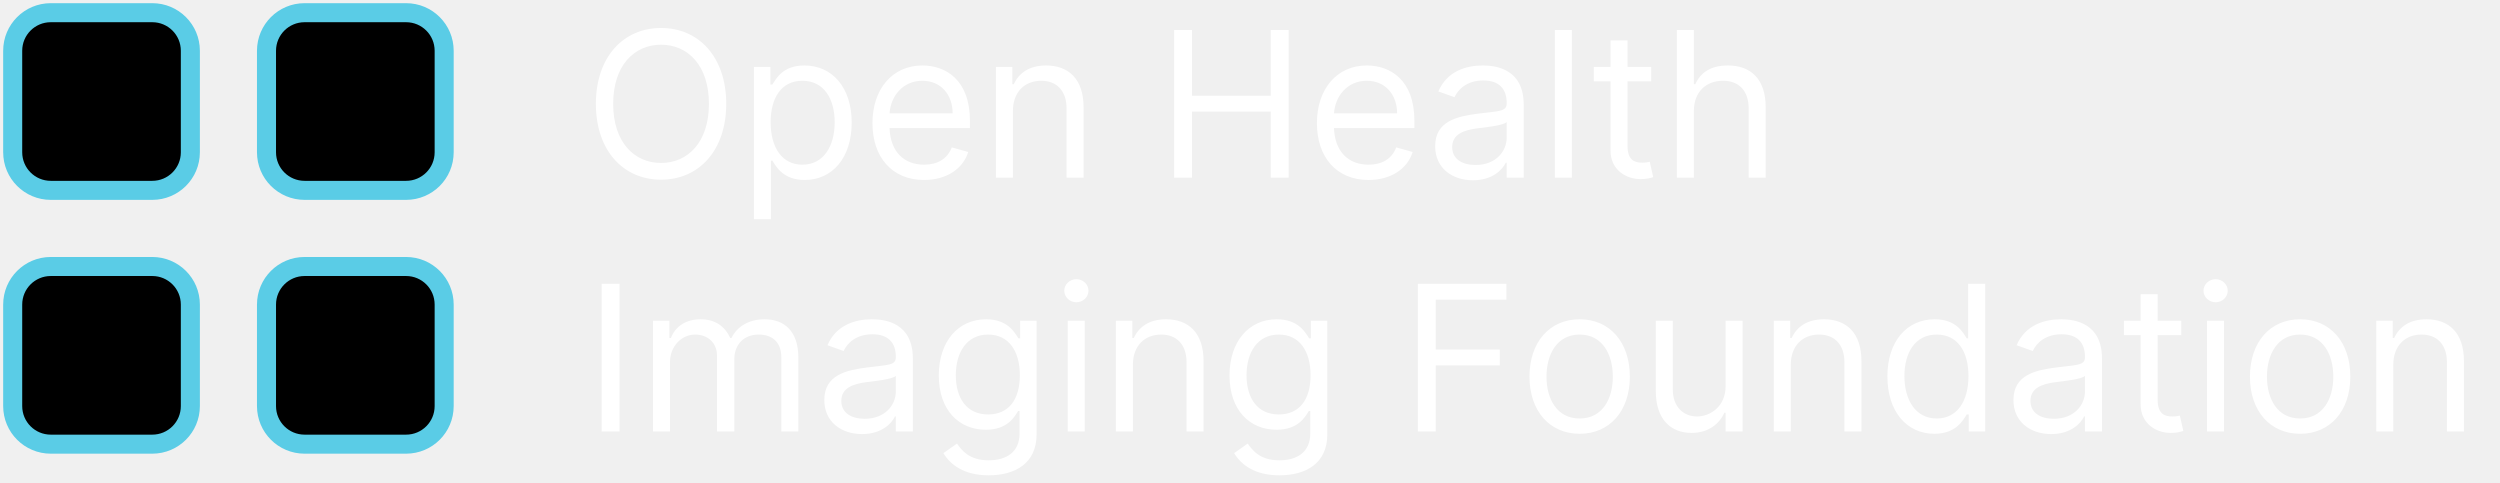
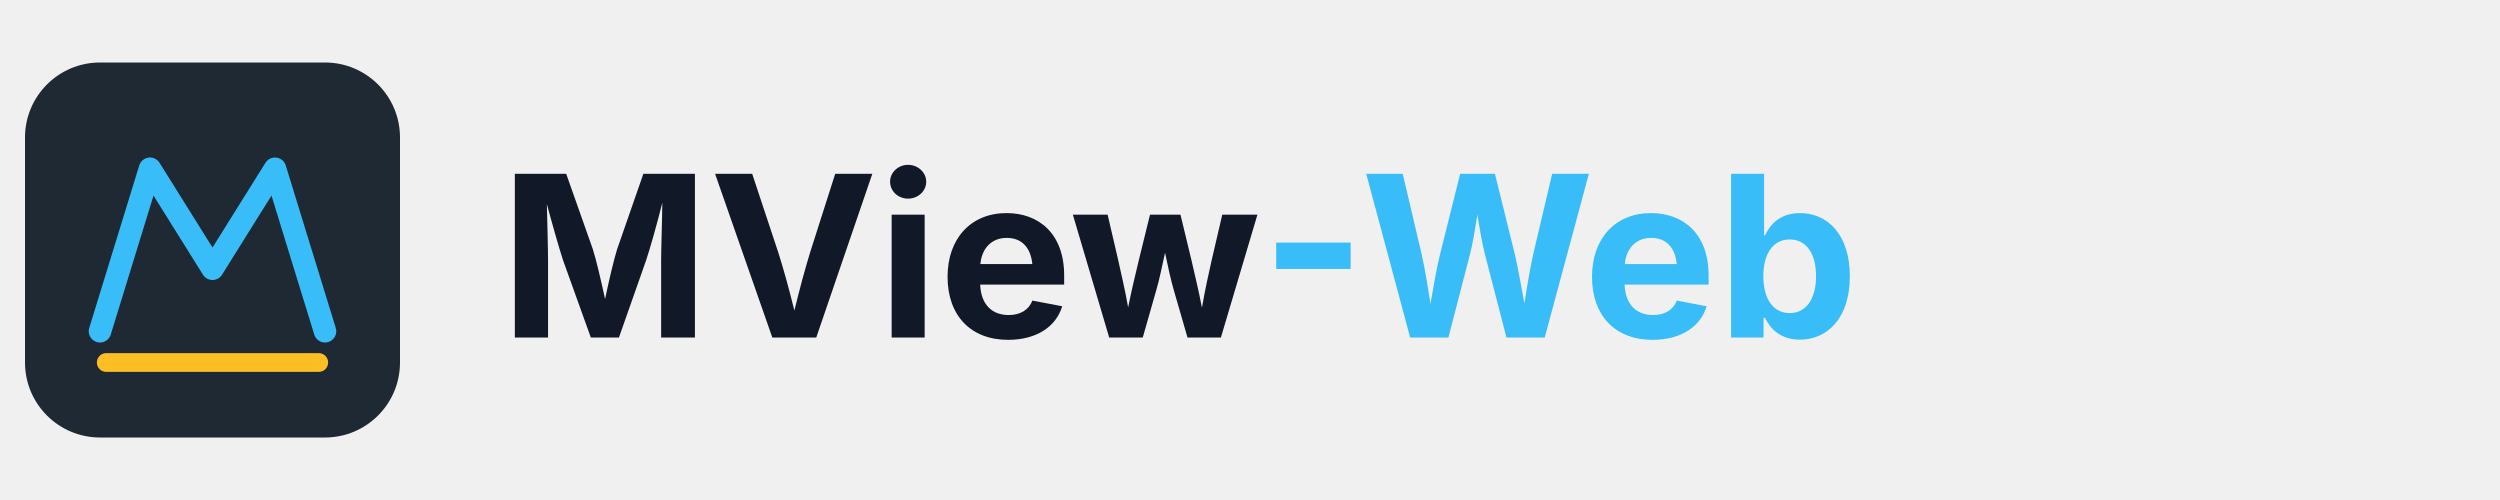
- <svg xmlns="http://www.w3.org/2000/svg" width="197px" height="38px" viewBox="0 0 197 38" version="1.1">
-   <g id="ohif-logo" stroke="none" stroke-width="1" fill="none" fill-rule="evenodd">
-     <g id="OHIF-logo" transform="translate(1, 1)">
-       <path d="M51.091,13.159 C54.068,13.159 56.227,10.864 56.227,7.182 C56.227,3.5 54.068,1.205 51.091,1.205 C48.114,1.205 45.955,3.5 45.955,7.182 C45.955,10.864 48.114,13.159 51.091,13.159 Z M51.091,11.841 C48.977,11.841 47.318,10.205 47.318,7.182 C47.318,4.159 48.977,2.523 51.091,2.523 C53.205,2.523 54.864,4.159 54.864,7.182 C54.864,10.205 53.205,11.841 51.091,11.841 Z M59.75,16.273 L59.75,11.659 L59.864,11.659 C60.159,12.136 60.727,13.182 62.409,13.182 C64.591,13.182 66.114,11.432 66.114,8.659 C66.114,5.909 64.591,4.159 62.386,4.159 C60.682,4.159 60.159,5.205 59.864,5.659 L59.705,5.659 L59.705,4.273 L58.409,4.273 L58.409,16.273 L59.75,16.273 Z M62.227,11.977 C60.614,11.977 59.727,10.614 59.727,8.636 C59.727,6.682 60.591,5.364 62.227,5.364 C63.932,5.364 64.773,6.795 64.773,8.636 C64.773,10.5 63.909,11.977 62.227,11.977 Z M71.818,13.182 C73.591,13.182 74.886,12.295 75.295,10.977 L74,10.614 C73.659,11.523 72.869,11.977 71.818,11.977 C70.244,11.977 69.159,10.96 69.097,9.091 L75.432,9.091 L75.432,8.523 C75.432,5.273 73.5,4.159 71.682,4.159 C69.318,4.159 67.75,6.023 67.75,8.705 C67.75,11.386 69.295,13.182 71.818,13.182 Z M74.068,7.932 L69.097,7.932 C69.187,6.574 70.148,5.364 71.682,5.364 C73.136,5.364 74.068,6.455 74.068,7.932 Z M78.818,13 L78.818,7.75 C78.818,6.227 79.761,5.364 81.045,5.364 C82.29,5.364 83.045,6.176 83.045,7.545 L83.045,13 L84.386,13 L84.386,7.455 C84.386,5.227 83.199,4.159 81.432,4.159 C80.114,4.159 79.295,4.75 78.886,5.636 L78.773,5.636 L78.773,4.273 L77.477,4.273 L77.477,13 L78.818,13 Z M92.932,13 L92.932,7.795 L99.136,7.795 L99.136,13 L100.545,13 L100.545,1.364 L99.136,1.364 L99.136,6.545 L92.932,6.545 L92.932,1.364 L91.523,1.364 L91.523,13 L92.932,13 Z M106.841,13.182 C108.614,13.182 109.909,12.295 110.318,10.977 L109.023,10.614 C108.682,11.523 107.892,11.977 106.841,11.977 C105.267,11.977 104.182,10.96 104.119,9.091 L110.455,9.091 L110.455,8.523 C110.455,5.273 108.523,4.159 106.705,4.159 C104.341,4.159 102.773,6.023 102.773,8.705 C102.773,11.386 104.318,13.182 106.841,13.182 Z M109.091,7.932 L104.119,7.932 C104.21,6.574 105.17,5.364 106.705,5.364 C108.159,5.364 109.091,6.455 109.091,7.932 Z M115.068,13.205 C116.591,13.205 117.386,12.386 117.659,11.818 L117.727,11.818 L117.727,13 L119.068,13 L119.068,7.25 C119.068,4.477 116.955,4.159 115.841,4.159 C114.523,4.159 113.023,4.614 112.341,6.205 L113.614,6.659 C113.909,6.023 114.608,5.341 115.886,5.341 C117.119,5.341 117.727,5.994 117.727,7.114 L117.727,7.159 C117.727,7.807 117.068,7.75 115.477,7.955 C113.858,8.165 112.091,8.523 112.091,10.523 C112.091,12.227 113.409,13.205 115.068,13.205 Z M115.273,12 C114.205,12 113.432,11.523 113.432,10.591 C113.432,9.568 114.364,9.25 115.409,9.114 C115.977,9.045 117.5,8.886 117.727,8.614 L117.727,9.841 C117.727,10.932 116.864,12 115.273,12 Z M122.864,13 L122.864,1.364 L121.523,1.364 L121.523,13 L122.864,13 Z M128.273,13.114 C128.773,13.114 129.091,13.023 129.273,12.955 L129,11.75 C128.886,11.773 128.705,11.818 128.409,11.818 C127.818,11.818 127.25,11.636 127.25,10.5 L127.25,5.409 L129.114,5.409 L129.114,4.273 L127.25,4.273 L127.25,2.182 L125.909,2.182 L125.909,4.273 L124.591,4.273 L124.591,5.409 L125.909,5.409 L125.909,10.864 C125.909,12.386 127.136,13.114 128.273,13.114 Z M132.477,13 L132.477,7.75 C132.477,6.227 133.449,5.364 134.773,5.364 C136.034,5.364 136.795,6.159 136.795,7.545 L136.795,13 L138.136,13 L138.136,7.455 C138.136,5.21 136.943,4.159 135.159,4.159 C133.784,4.159 133,4.733 132.591,5.636 L132.477,5.636 L132.477,1.364 L131.136,1.364 L131.136,13 L132.477,13 Z M47.818,33 L47.818,21.364 L46.409,21.364 L46.409,33 L47.818,33 Z M51.795,33 L51.795,27.545 C51.795,26.267 52.727,25.364 53.773,25.364 C54.79,25.364 55.5,26.028 55.5,27.023 L55.5,33 L56.864,33 L56.864,27.318 C56.864,26.193 57.568,25.364 58.795,25.364 C59.75,25.364 60.568,25.869 60.568,27.159 L60.568,33 L61.909,33 L61.909,27.159 C61.909,25.108 60.807,24.159 59.25,24.159 C58,24.159 57.085,24.733 56.636,25.636 L56.545,25.636 C56.114,24.705 55.352,24.159 54.205,24.159 C53.068,24.159 52.227,24.705 51.864,25.636 L51.75,25.636 L51.75,24.273 L50.455,24.273 L50.455,33 L51.795,33 Z M66.932,33.205 C68.455,33.205 69.25,32.386 69.523,31.818 L69.591,31.818 L69.591,33 L70.932,33 L70.932,27.25 C70.932,24.477 68.818,24.159 67.705,24.159 C66.386,24.159 64.886,24.614 64.205,26.205 L65.477,26.659 C65.773,26.023 66.472,25.341 67.75,25.341 C68.983,25.341 69.591,25.994 69.591,27.114 L69.591,27.159 C69.591,27.807 68.932,27.75 67.341,27.955 C65.722,28.165 63.955,28.523 63.955,30.523 C63.955,32.227 65.273,33.205 66.932,33.205 Z M67.136,32 C66.068,32 65.295,31.523 65.295,30.591 C65.295,29.568 66.227,29.25 67.273,29.114 C67.841,29.045 69.364,28.886 69.591,28.614 L69.591,29.841 C69.591,30.932 68.727,32 67.136,32 Z M76.909,36.455 C79,36.455 80.682,35.5 80.682,33.25 L80.682,24.273 L79.386,24.273 L79.386,25.659 L79.25,25.659 C78.955,25.205 78.409,24.159 76.705,24.159 C74.5,24.159 72.977,25.909 72.977,28.591 C72.977,31.318 74.568,32.864 76.682,32.864 C78.386,32.864 78.932,31.864 79.227,31.386 L79.341,31.386 L79.341,33.159 C79.341,34.614 78.318,35.273 76.909,35.273 C75.324,35.273 74.767,34.437 74.409,33.955 L73.341,34.705 C73.886,35.619 74.96,36.455 76.909,36.455 Z M76.864,31.659 C75.182,31.659 74.318,30.386 74.318,28.568 C74.318,26.795 75.159,25.364 76.864,25.364 C78.5,25.364 79.364,26.682 79.364,28.568 C79.364,30.5 78.477,31.659 76.864,31.659 Z M83.818,22.818 C84.341,22.818 84.773,22.409 84.773,21.909 C84.773,21.409 84.341,21 83.818,21 C83.295,21 82.864,21.409 82.864,21.909 C82.864,22.409 83.295,22.818 83.818,22.818 Z M84.477,33 L84.477,24.273 L83.136,24.273 L83.136,33 L84.477,33 Z M88.273,33 L88.273,27.75 C88.273,26.227 89.216,25.364 90.5,25.364 C91.744,25.364 92.5,26.176 92.5,27.545 L92.5,33 L93.841,33 L93.841,27.455 C93.841,25.227 92.653,24.159 90.886,24.159 C89.568,24.159 88.75,24.75 88.341,25.636 L88.227,25.636 L88.227,24.273 L86.932,24.273 L86.932,33 L88.273,33 Z M99.818,36.455 C101.909,36.455 103.591,35.5 103.591,33.25 L103.591,24.273 L102.295,24.273 L102.295,25.659 L102.159,25.659 C101.864,25.205 101.318,24.159 99.614,24.159 C97.409,24.159 95.886,25.909 95.886,28.591 C95.886,31.318 97.477,32.864 99.591,32.864 C101.295,32.864 101.841,31.864 102.136,31.386 L102.25,31.386 L102.25,33.159 C102.25,34.614 101.227,35.273 99.818,35.273 C98.233,35.273 97.676,34.437 97.318,33.955 L96.25,34.705 C96.795,35.619 97.869,36.455 99.818,36.455 Z M99.773,31.659 C98.091,31.659 97.227,30.386 97.227,28.568 C97.227,26.795 98.068,25.364 99.773,25.364 C101.409,25.364 102.273,26.682 102.273,28.568 C102.273,30.5 101.386,31.659 99.773,31.659 Z M112.136,33 L112.136,27.795 L117.182,27.795 L117.182,26.545 L112.136,26.545 L112.136,22.614 L117.705,22.614 L117.705,21.364 L110.727,21.364 L110.727,33 L112.136,33 Z M123.477,33.182 C125.841,33.182 127.432,31.386 127.432,28.682 C127.432,25.955 125.841,24.159 123.477,24.159 C121.114,24.159 119.523,25.955 119.523,28.682 C119.523,31.386 121.114,33.182 123.477,33.182 Z M123.477,31.977 C121.682,31.977 120.864,30.432 120.864,28.682 C120.864,26.932 121.682,25.364 123.477,25.364 C125.273,25.364 126.091,26.932 126.091,28.682 C126.091,30.432 125.273,31.977 123.477,31.977 Z M132.295,33.114 C133.614,33.114 134.477,32.409 134.886,31.523 L134.977,31.523 L134.977,33 L136.318,33 L136.318,24.273 L134.977,24.273 L134.977,29.432 C134.977,31.068 133.727,31.818 132.727,31.818 C131.614,31.818 130.818,31 130.818,29.727 L130.818,24.273 L129.477,24.273 L129.477,29.818 C129.477,32.045 130.659,33.114 132.295,33.114 Z M140.114,33 L140.114,27.75 C140.114,26.227 141.057,25.364 142.341,25.364 C143.585,25.364 144.341,26.176 144.341,27.545 L144.341,33 L145.682,33 L145.682,27.455 C145.682,25.227 144.494,24.159 142.727,24.159 C141.409,24.159 140.591,24.75 140.182,25.636 L140.068,25.636 L140.068,24.273 L138.773,24.273 L138.773,33 L140.114,33 Z M151.432,33.182 C153.114,33.182 153.682,32.136 153.977,31.659 L154.136,31.659 L154.136,33 L155.432,33 L155.432,21.364 L154.091,21.364 L154.091,25.659 L153.977,25.659 C153.682,25.205 153.159,24.159 151.455,24.159 C149.25,24.159 147.727,25.909 147.727,28.659 C147.727,31.432 149.25,33.182 151.432,33.182 Z M151.614,31.977 C149.932,31.977 149.068,30.5 149.068,28.636 C149.068,26.795 149.909,25.364 151.614,25.364 C153.25,25.364 154.114,26.682 154.114,28.636 C154.114,30.614 153.227,31.977 151.614,31.977 Z M160.636,33.205 C162.159,33.205 162.955,32.386 163.227,31.818 L163.295,31.818 L163.295,33 L164.636,33 L164.636,27.25 C164.636,24.477 162.523,24.159 161.409,24.159 C160.091,24.159 158.591,24.614 157.909,26.205 L159.182,26.659 C159.477,26.023 160.176,25.341 161.455,25.341 C162.687,25.341 163.295,25.994 163.295,27.114 L163.295,27.159 C163.295,27.807 162.636,27.75 161.045,27.955 C159.426,28.165 157.659,28.523 157.659,30.523 C157.659,32.227 158.977,33.205 160.636,33.205 Z M160.841,32 C159.773,32 159,31.523 159,30.591 C159,29.568 159.932,29.25 160.977,29.114 C161.545,29.045 163.068,28.886 163.295,28.614 L163.295,29.841 C163.295,30.932 162.432,32 160.841,32 Z M170.045,33.114 C170.545,33.114 170.864,33.023 171.045,32.955 L170.773,31.75 C170.659,31.773 170.477,31.818 170.182,31.818 C169.591,31.818 169.023,31.636 169.023,30.5 L169.023,25.409 L170.886,25.409 L170.886,24.273 L169.023,24.273 L169.023,22.182 L167.682,22.182 L167.682,24.273 L166.364,24.273 L166.364,25.409 L167.682,25.409 L167.682,30.864 C167.682,32.386 168.909,33.114 170.045,33.114 Z M173.591,22.818 C174.114,22.818 174.545,22.409 174.545,21.909 C174.545,21.409 174.114,21 173.591,21 C173.068,21 172.636,21.409 172.636,21.909 C172.636,22.409 173.068,22.818 173.591,22.818 Z M174.25,33 L174.25,24.273 L172.909,24.273 L172.909,33 L174.25,33 Z M180.25,33.182 C182.614,33.182 184.205,31.386 184.205,28.682 C184.205,25.955 182.614,24.159 180.25,24.159 C177.886,24.159 176.295,25.955 176.295,28.682 C176.295,31.386 177.886,33.182 180.25,33.182 Z M180.25,31.977 C178.455,31.977 177.636,30.432 177.636,28.682 C177.636,26.932 178.455,25.364 180.25,25.364 C182.045,25.364 182.864,26.932 182.864,28.682 C182.864,30.432 182.045,31.977 180.25,31.977 Z M187.591,33 L187.591,27.75 C187.591,26.227 188.534,25.364 189.818,25.364 C191.062,25.364 191.818,26.176 191.818,27.545 L191.818,33 L193.159,33 L193.159,27.455 C193.159,25.227 191.972,24.159 190.205,24.159 C188.886,24.159 188.068,24.75 187.659,25.636 L187.545,25.636 L187.545,24.273 L186.25,24.273 L186.25,33 L187.591,33 Z" id="OpenHealthImagingFoundation" fill="#FFFFFF" fill-rule="nonzero" />
-       <g id="Group-5" fill="#000000" stroke="#5ACCE6" stroke-width="1.5">
-         <rect id="Rectangle" x="20" y="0" width="14" height="14" rx="3" />
-         <rect id="Rectangle" x="0" y="0" width="14" height="14" rx="3" />
-         <rect id="Rectangle" x="20" y="20" width="14" height="14" rx="3" />
-         <rect id="Rectangle" x="0" y="20" width="14" height="14" rx="3" />
-       </g>
-     </g>
+ <svg xmlns="http://www.w3.org/2000/svg" width="200" height="40" viewBox="0 0 200 40">
+   <g transform="translate(2, 5)">
+     <rect x="0" y="0" width="30" height="30" rx="6" ry="6" fill="#1F2933" />
+     <polyline points="6,21.5 10,8.5 15,16.5 20,8.5 24,21.5" fill="none" stroke="#38BDF8" stroke-width="1.8" stroke-linecap="round" stroke-linejoin="round" />
+     <line x1="6.5" y1="24" x2="23.5" y2="24" stroke="#FBBF24" stroke-width="1.5" stroke-linecap="round" />
  </g>
+   <text x="40" y="27" font-family="system-ui, -apple-system, BlinkMacSystemFont, 'Segoe UI', sans-serif" font-size="18" font-weight="700" fill="#111827">
+     MView<tspan fill="#38BDF8">-Web</tspan>
+   </text>
</svg>
